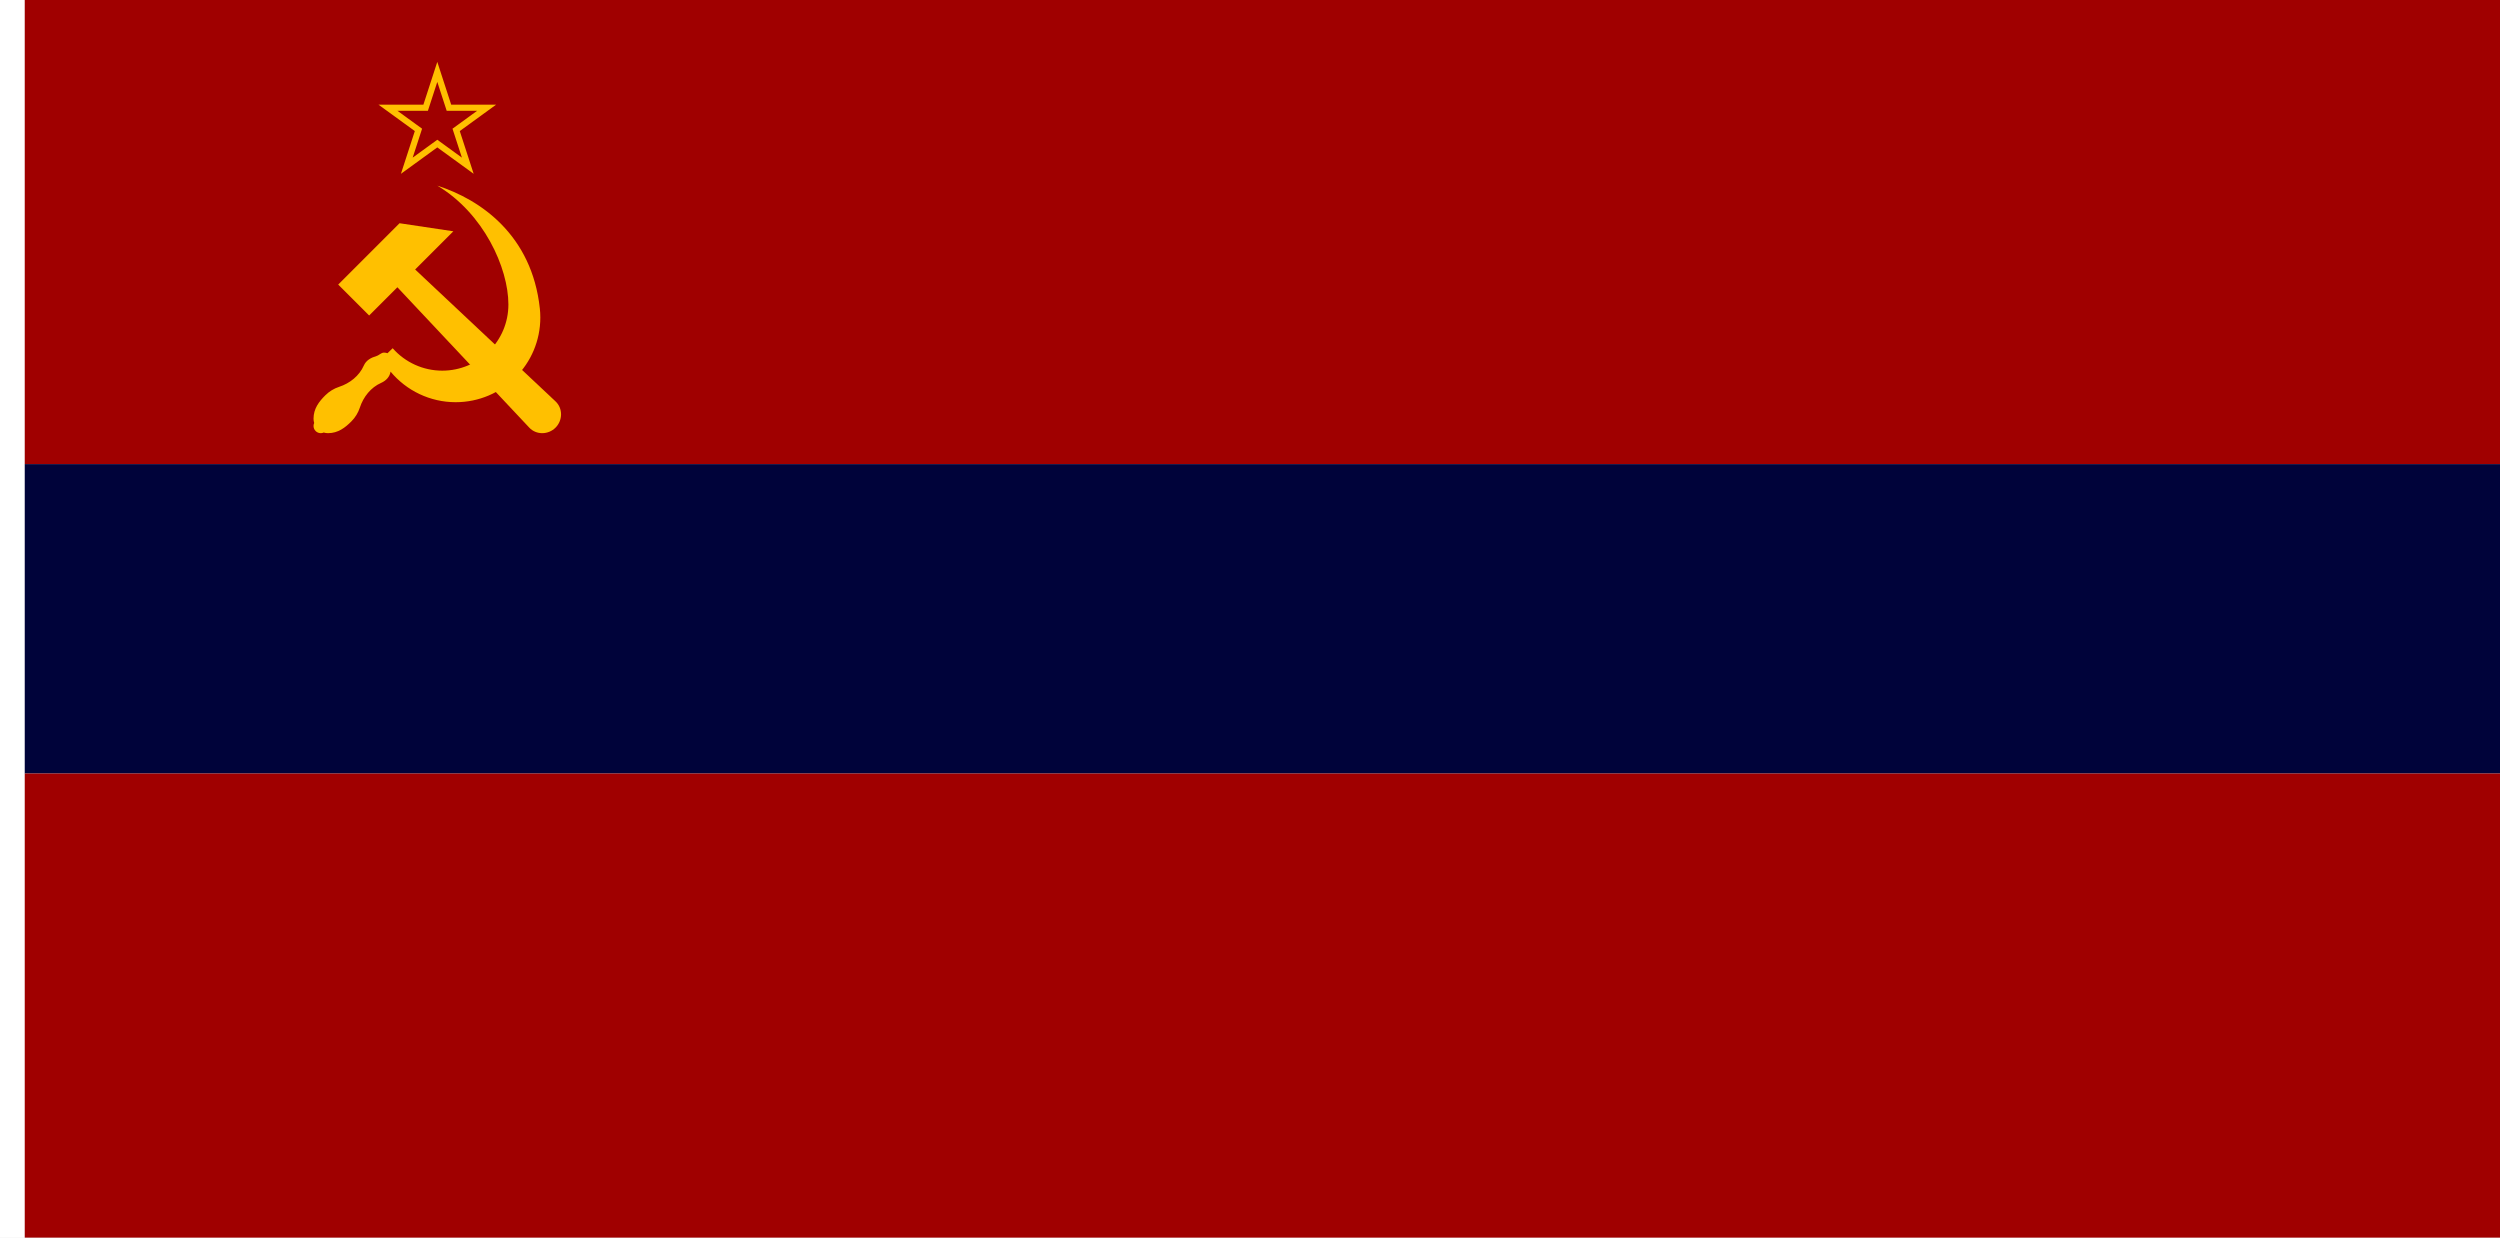
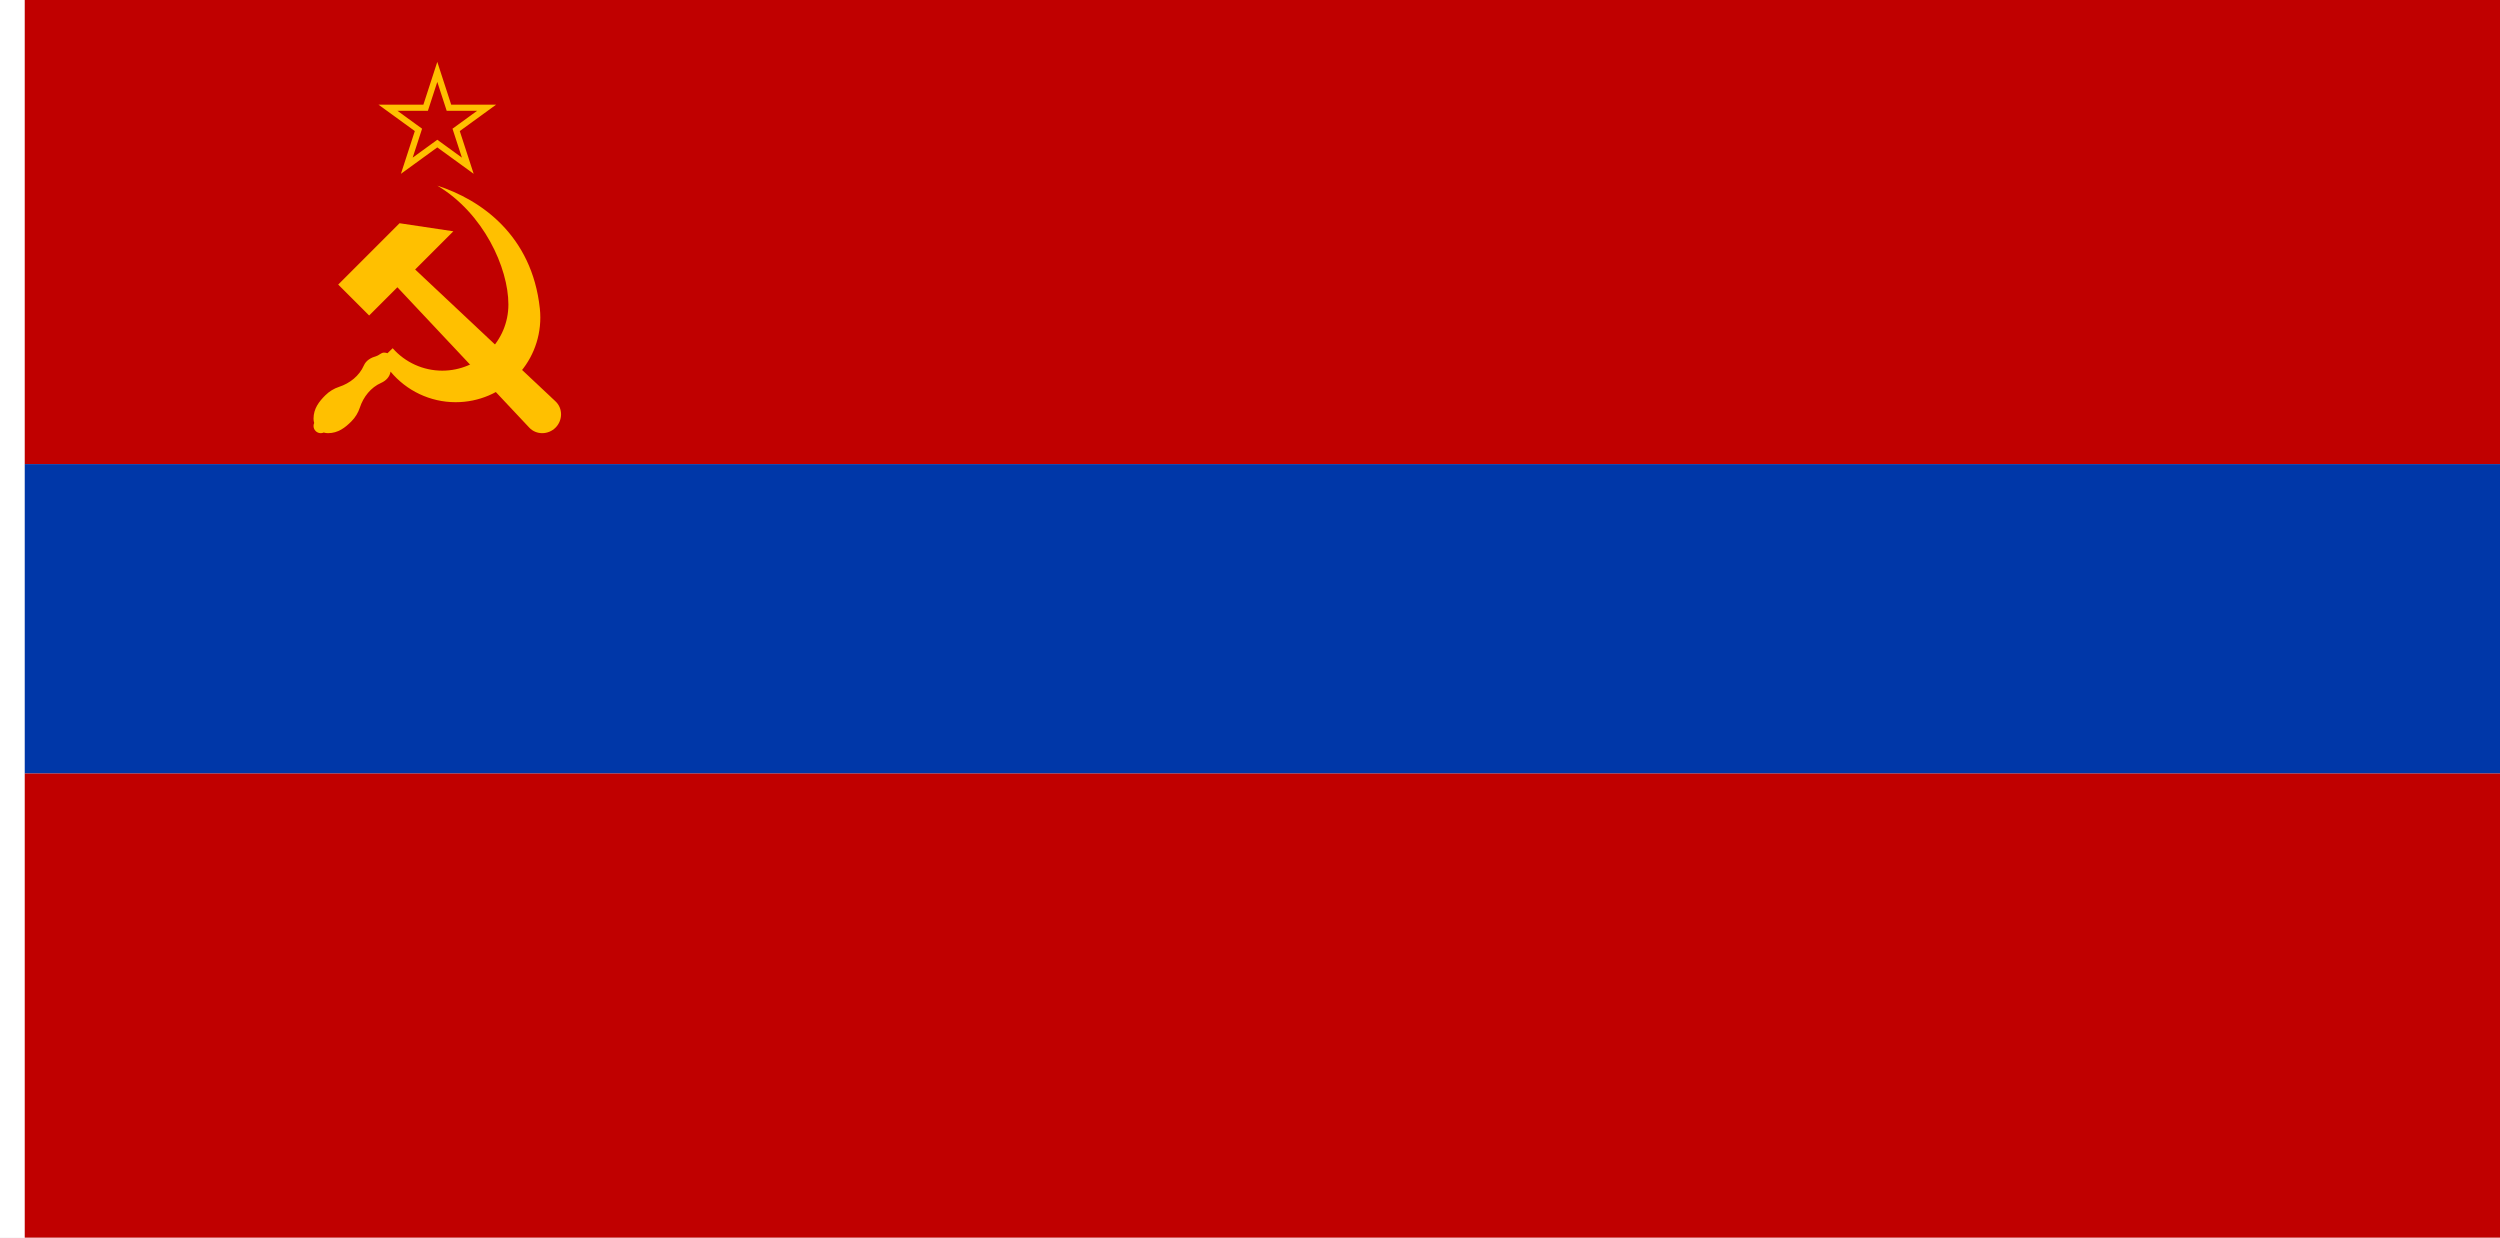
<svg xmlns="http://www.w3.org/2000/svg" width="3636" height="1800" viewBox="0 0 962.025 476.25" version="1.1" id="svg8">
  <defs id="defs2" />
  <g id="layer1" transform="translate(112.3345,-299.2679)">
    <path style="fill:#ffffff;fill-opacity:1;stroke:none;stroke-width:0.512px;stroke-linecap:butt;stroke-linejoin:miter;stroke-opacity:1" d="m -102.81,299.268 h -9.525 v 476.25 h 9.525 z" id="path1079" />
-     <path id="path822" d="m 849.69,477.862 h -952.5 V 299.268 h 952.5 z" style="fill:#a00000;fill-opacity:1;stroke:none;stroke-width:1.528px;stroke-linecap:butt;stroke-linejoin:miter;stroke-opacity:1" />
-     <path style="fill:#00033a;fill-opacity:1;stroke:none;stroke-width:0.816px;stroke-linecap:butt;stroke-linejoin:miter;stroke-opacity:1" d="m 849.69,596.924 h -952.5 v -119.062 h 952.5 z" id="path818" />
-     <path style="fill:#a00000;fill-opacity:1;stroke:none;stroke-width:1.528px;stroke-linecap:butt;stroke-linejoin:miter;stroke-opacity:1" d="m 849.69,775.518 h -952.5 V 596.924 h 952.5 z" id="path831" />
+     <path id="path822" d="m 849.69,477.862 h -952.5 V 299.268 h 952.5 z" style="fill:#c00000;fill-opacity:1;stroke:none;stroke-width:1.528px;stroke-linecap:butt;stroke-linejoin:miter;stroke-opacity:1" />
+     <path style="fill:#0037a8;fill-opacity:1;stroke:none;stroke-width:0.816px;stroke-linecap:butt;stroke-linejoin:miter;stroke-opacity:1" d="m 849.69,596.924 h -952.5 v -119.062 h 952.5 z" id="path818" />
+     <path style="fill:#c00000;fill-opacity:1;stroke:none;stroke-width:1.528px;stroke-linecap:butt;stroke-linejoin:miter;stroke-opacity:1" d="m 849.69,775.518 h -952.5 V 596.924 h 952.5 z" id="path831" />
    <g transform="matrix(0.8,0,0,0.8,11.1881,59.85358)" id="g7866" style="fill:#ffc000;fill-opacity:1">
      <path style="opacity:1;fill:#ffc000;fill-opacity:1;fill-rule:evenodd;stroke:none;stroke-width:0.265;stroke-linecap:round;stroke-linejoin:round;stroke-miterlimit:4;stroke-dasharray:none;stroke-dashoffset:0;stroke-opacity:1" d="m 55.94,388.565 c 22.256,13.256 34.193,39.496 34.203,57.162 0.01,17.581 -14.253,31.844 -31.834,31.834 -9.125,-0.005 -17.804,-3.945 -23.835,-10.792 l -2.488,2.402 c -0.519,-0.19 -1.077,-0.298 -1.661,-0.298 -1.389,5.3e-4 -2.295,1.246 -3.626,1.644 -2.747,0.822 -5.002,2.088 -6.101,4.586 -2.176,4.945 -6.711,8.551 -11.91,10.251 -2.43,0.794 -4.713,2.163 -6.645,4.095 -2.941,2.941 -5.634,6.332 -5.634,11.216 0,0.715 0.109,1.406 0.309,2.055 -0.203,0.448 -0.309,0.934 -0.309,1.426 -0.001,1.923 1.558,3.482 3.481,3.481 0.491,-2.6e-4 0.976,-0.107 1.424,-0.31 0.65,0.201 1.341,0.31 2.057,0.31 4.884,-1e-5 8.275,-2.693 11.217,-5.634 1.932,-1.932 3.3,-4.215 4.094,-6.645 1.7,-5.199 5.306,-9.734 10.251,-11.91 2.296,-1.01 4.166,-2.898 4.523,-5.421 7.648,9.209 19.068,14.706 31.289,14.713 22.509,0.012 40.758,-18.247 40.756,-40.756 -1.3e-4,-1.449 -0.081,-2.887 -0.234,-4.31 -3.792,-35.226 -28.339,-52.336 -49.326,-59.099 z" id="circle2045" />
      <path id="path891" d="m 112.816,492.343 c 3.594,3.377 3.487,9.141 0,12.628 -3.487,3.487 -9.251,3.594 -12.628,0 L 36.743,437.447 23.158,451.032 8.275,436.15 37.782,406.643 63.665,410.525 45.292,428.898 Z" style="opacity:1;fill:#ffc000;fill-opacity:1;fill-rule:evenodd;stroke:none;stroke-width:0.265;stroke-linecap:round;stroke-linejoin:round;stroke-miterlimit:4;stroke-dasharray:none;stroke-dashoffset:0;stroke-opacity:1" />
      <path transform="translate(-3.6964611e-6,-2.0142632e-5)" style="color:#000000;font-style:normal;font-variant:normal;font-weight:normal;font-stretch:normal;font-size:medium;line-height:normal;font-family:sans-serif;font-variant-ligatures:normal;font-variant-position:normal;font-variant-caps:normal;font-variant-numeric:normal;font-variant-alternates:normal;font-feature-settings:normal;text-indent:0;text-align:start;text-decoration:none;text-decoration-line:none;text-decoration-style:solid;text-decoration-color:#000000;letter-spacing:normal;word-spacing:normal;text-transform:none;writing-mode:lr-tb;direction:ltr;text-orientation:mixed;dominant-baseline:auto;baseline-shift:baseline;text-anchor:start;white-space:normal;shape-padding:0;clip-rule:nonzero;display:inline;overflow:visible;visibility:visible;opacity:1;isolation:auto;mix-blend-mode:normal;color-interpolation:sRGB;color-interpolation-filters:linearRGB;solid-color:#000000;solid-opacity:1;vector-effect:none;fill:#ffc000;fill-opacity:1;fill-rule:evenodd;stroke:none;stroke-width:0.265;stroke-linecap:round;stroke-linejoin:round;stroke-miterlimit:4;stroke-dasharray:none;stroke-dashoffset:0;stroke-opacity:1;color-rendering:auto;image-rendering:auto;shape-rendering:auto;text-rendering:auto;enable-background:accumulate" d="m 55.94,329.033 -6.683,20.568 H 27.632 l 17.496,12.711 -6.683,20.568 17.496,-12.711 17.496,12.711 -6.683,-20.568 17.496,-12.711 H 62.623 Z m -4.521,23.545 4.521,-13.912 4.52,13.912 h 14.627 l -11.834,8.598 4.521,13.912 -11.834,-8.598 -11.836,8.598 4.521,-13.912 -11.834,-8.598 z" id="path830" />
    </g>
  </g>
</svg>
